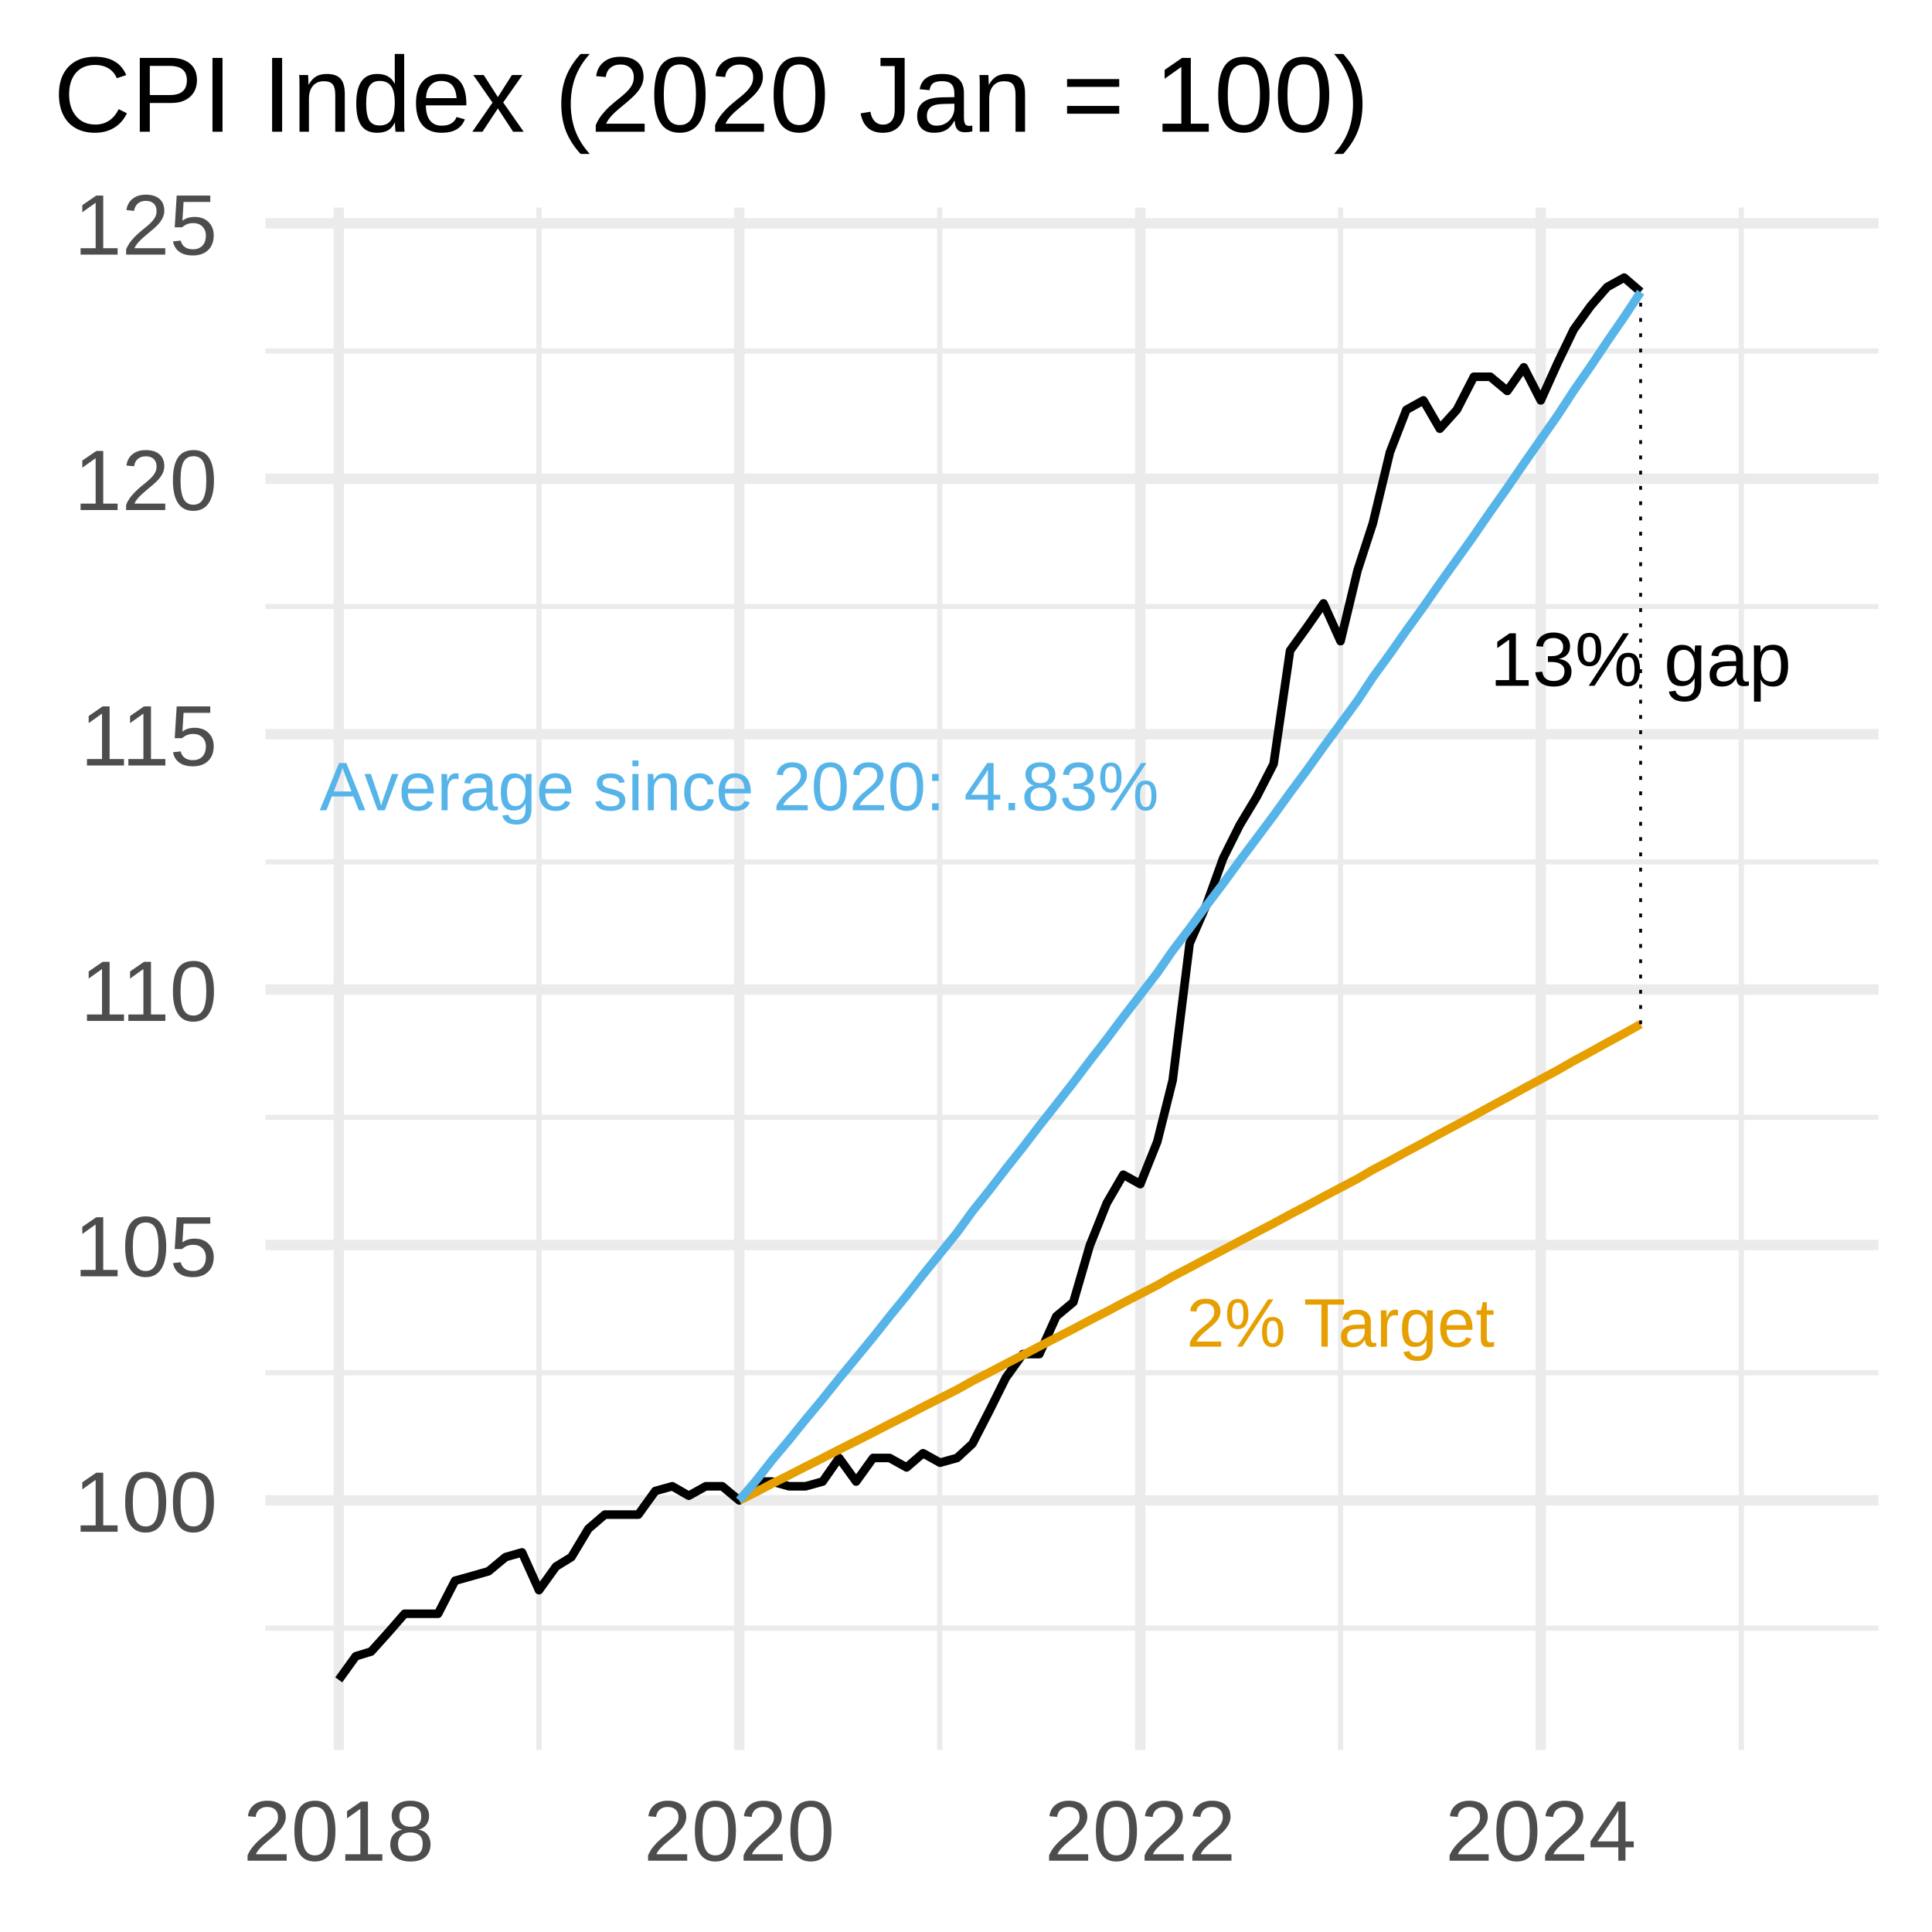
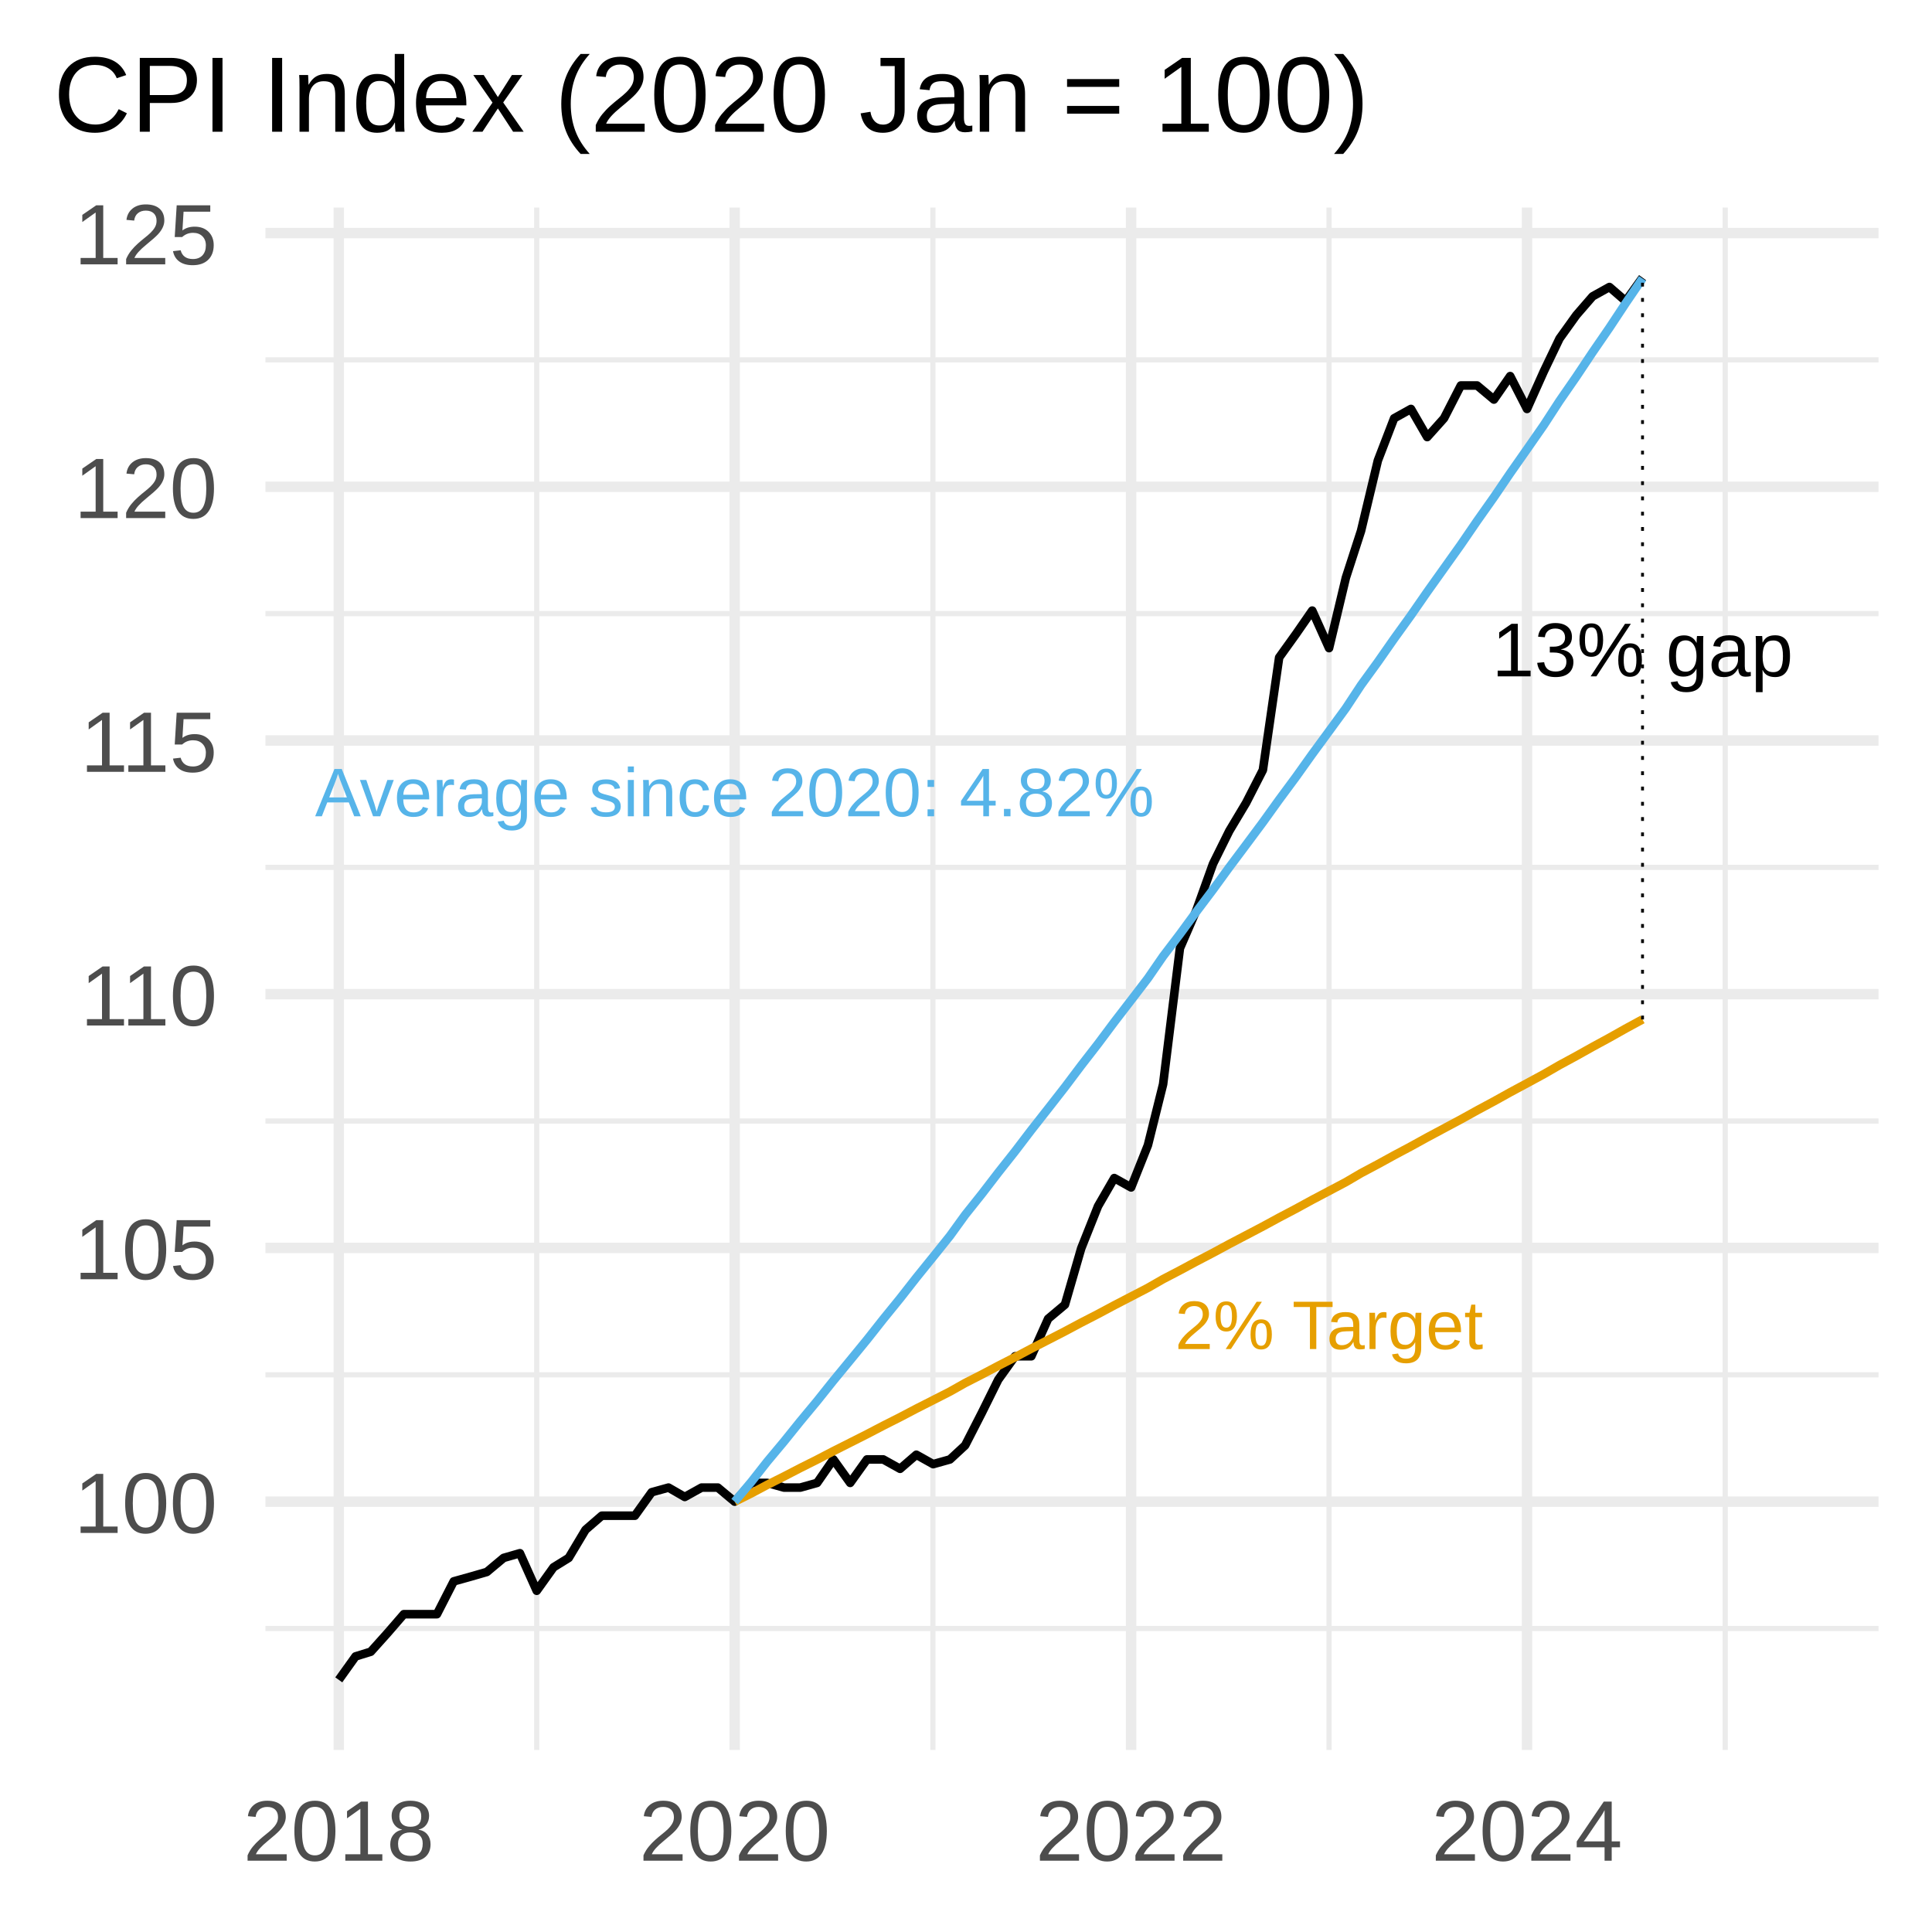
<svg xmlns="http://www.w3.org/2000/svg" class="svglite" width="720.00pt" height="720.00pt" viewBox="0 0 720.00 720.00">
  <defs>
    <style type="text/css">
    .svglite line, .svglite polyline, .svglite polygon, .svglite path, .svglite rect, .svglite circle {
      fill: none;
      stroke: #000000;
      stroke-linecap: round;
      stroke-linejoin: round;
      stroke-miterlimit: 10.00;
    }
    .svglite text {
      white-space: pre;
    }
  </style>
  </defs>
  <rect width="100%" height="100%" style="stroke: none; fill: #FFFFFF;" />
  <defs>
    <clipPath id="cpMC4wMHw3MjAuMDB8MC4wMHw3MjAuMDA=">
      <rect x="0.00" y="0.00" width="720.00" height="720.00" />
    </clipPath>
  </defs>
  <g clip-path="url(#cpMC4wMHw3MjAuMDB8MC4wMHw3MjAuMDA=)">
</g>
  <defs>
    <clipPath id="cpOTguOTJ8NzAwLjA3fDc3LjMzfDY1Mi4xNg==">
      <rect x="98.92" y="77.33" width="601.15" height="574.83" />
    </clipPath>
  </defs>
  <g clip-path="url(#cpOTguOTJ8NzAwLjA3fDc3LjMzfDY1Mi4xNg==)">
-     <polyline points="98.92,606.77 700.07,606.77 " style="stroke-width: 1.94; stroke: #EBEBEB; stroke-linecap: butt;" />
-     <polyline points="98.92,511.58 700.07,511.58 " style="stroke-width: 1.94; stroke: #EBEBEB; stroke-linecap: butt;" />
-     <polyline points="98.92,416.39 700.07,416.39 " style="stroke-width: 1.94; stroke: #EBEBEB; stroke-linecap: butt;" />
-     <polyline points="98.92,321.20 700.07,321.20 " style="stroke-width: 1.94; stroke: #EBEBEB; stroke-linecap: butt;" />
-     <polyline points="98.92,226.01 700.07,226.01 " style="stroke-width: 1.94; stroke: #EBEBEB; stroke-linecap: butt;" />
-     <polyline points="98.92,130.82 700.07,130.82 " style="stroke-width: 1.94; stroke: #EBEBEB; stroke-linecap: butt;" />
-     <polyline points="200.87,652.16 200.87,77.33 " style="stroke-width: 1.94; stroke: #EBEBEB; stroke-linecap: butt;" />
-     <polyline points="350.22,652.16 350.22,77.33 " style="stroke-width: 1.94; stroke: #EBEBEB; stroke-linecap: butt;" />
-     <polyline points="499.58,652.16 499.58,77.33 " style="stroke-width: 1.94; stroke: #EBEBEB; stroke-linecap: butt;" />
-     <polyline points="648.93,652.16 648.93,77.33 " style="stroke-width: 1.94; stroke: #EBEBEB; stroke-linecap: butt;" />
-     <polyline points="98.92,559.17 700.07,559.17 " style="stroke-width: 3.88; stroke: #EBEBEB; stroke-linecap: butt;" />
-     <polyline points="98.92,463.98 700.07,463.98 " style="stroke-width: 3.88; stroke: #EBEBEB; stroke-linecap: butt;" />
-     <polyline points="98.92,368.79 700.07,368.79 " style="stroke-width: 3.88; stroke: #EBEBEB; stroke-linecap: butt;" />
-     <polyline points="98.92,273.61 700.07,273.61 " style="stroke-width: 3.88; stroke: #EBEBEB; stroke-linecap: butt;" />
-     <polyline points="98.92,178.42 700.07,178.42 " style="stroke-width: 3.88; stroke: #EBEBEB; stroke-linecap: butt;" />
-     <polyline points="98.92,83.23 700.07,83.23 " style="stroke-width: 3.88; stroke: #EBEBEB; stroke-linecap: butt;" />
+     <polyline points="98.92,606.90 700.07,606.90 " style="stroke-width: 1.94; stroke: #EBEBEB; stroke-linecap: butt;" />
+     <polyline points="98.92,512.34 700.07,512.34 " style="stroke-width: 1.94; stroke: #EBEBEB; stroke-linecap: butt;" />
+     <polyline points="98.92,417.79 700.07,417.79 " style="stroke-width: 1.94; stroke: #EBEBEB; stroke-linecap: butt;" />
+     <polyline points="98.92,323.24 700.07,323.24 " style="stroke-width: 1.94; stroke: #EBEBEB; stroke-linecap: butt;" />
+     <polyline points="98.92,228.69 700.07,228.69 " style="stroke-width: 1.94; stroke: #EBEBEB; stroke-linecap: butt;" />
+     <polyline points="98.92,134.13 700.07,134.13 " style="stroke-width: 1.94; stroke: #EBEBEB; stroke-linecap: butt;" />
+     <polyline points="200.02,652.16 200.02,77.33 " style="stroke-width: 1.94; stroke: #EBEBEB; stroke-linecap: butt;" />
+     <polyline points="347.66,652.16 347.66,77.33 " style="stroke-width: 1.94; stroke: #EBEBEB; stroke-linecap: butt;" />
+     <polyline points="495.30,652.16 495.30,77.33 " style="stroke-width: 1.94; stroke: #EBEBEB; stroke-linecap: butt;" />
+     <polyline points="642.94,652.16 642.94,77.33 " style="stroke-width: 1.94; stroke: #EBEBEB; stroke-linecap: butt;" />
+     <polyline points="98.92,559.62 700.07,559.62 " style="stroke-width: 3.88; stroke: #EBEBEB; stroke-linecap: butt;" />
+     <polyline points="98.92,465.07 700.07,465.07 " style="stroke-width: 3.88; stroke: #EBEBEB; stroke-linecap: butt;" />
+     <polyline points="98.92,370.51 700.07,370.51 " style="stroke-width: 3.88; stroke: #EBEBEB; stroke-linecap: butt;" />
+     <polyline points="98.92,275.96 700.07,275.96 " style="stroke-width: 3.88; stroke: #EBEBEB; stroke-linecap: butt;" />
+     <polyline points="98.92,181.41 700.07,181.41 " style="stroke-width: 3.88; stroke: #EBEBEB; stroke-linecap: butt;" />
+     <polyline points="98.92,86.86 700.07,86.86 " style="stroke-width: 3.88; stroke: #EBEBEB; stroke-linecap: butt;" />
    <polyline points="126.25,652.16 126.25,77.33 " style="stroke-width: 3.88; stroke: #EBEBEB; stroke-linecap: butt;" />
-     <polyline points="275.50,652.16 275.50,77.33 " style="stroke-width: 3.88; stroke: #EBEBEB; stroke-linecap: butt;" />
-     <polyline points="424.95,652.16 424.95,77.33 " style="stroke-width: 3.88; stroke: #EBEBEB; stroke-linecap: butt;" />
-     <polyline points="574.20,652.16 574.20,77.33 " style="stroke-width: 3.88; stroke: #EBEBEB; stroke-linecap: butt;" />
-     <polyline points="126.25,626.03 132.58,617.24 138.31,615.48 144.65,608.44 150.78,601.40 157.12,601.40 163.25,601.40 169.59,589.08 175.93,587.32 182.06,585.56 188.40,580.29 194.53,578.53 200.87,592.60 207.21,583.80 212.93,580.29 219.27,569.73 225.41,564.45 231.74,564.45 237.88,564.45 244.22,555.65 250.55,553.89 256.69,557.41 263.03,553.89 269.16,553.89 275.50,559.17 281.84,552.13 287.76,552.13 294.10,553.89 300.24,553.89 306.57,552.13 312.71,543.34 319.05,552.13 325.38,543.34 331.52,543.34 337.86,546.86 343.99,541.58 350.33,545.10 356.67,543.34 362.39,538.06 368.73,525.74 374.86,513.42 381.20,504.63 387.33,504.63 393.67,490.55 400.01,485.27 406.14,464.16 412.48,448.32 418.61,437.77 424.95,441.29 431.29,425.45 437.02,402.58 443.35,351.55 449.49,337.48 455.82,319.88 461.96,307.56 468.30,297.01 474.63,284.69 480.77,242.46 487.11,233.66 493.24,224.87 499.58,238.94 505.92,212.55 511.64,194.96 517.98,168.56 524.11,152.73 530.45,149.21 536.58,159.77 542.92,152.73 549.26,140.41 555.39,140.41 561.73,145.69 567.87,136.89 574.20,149.21 580.54,135.13 586.47,122.82 592.81,114.02 598.94,106.98 605.28,103.46 611.41,108.74 " style="stroke-width: 3.20; stroke-linecap: butt;" />
-     <polyline points="275.50,559.17 281.84,556.03 287.76,552.88 294.10,549.72 300.24,546.56 306.57,543.39 312.71,540.22 319.05,537.05 325.38,533.87 331.52,530.68 337.86,527.49 343.99,524.29 350.33,521.09 356.67,517.88 362.39,514.67 368.73,511.45 374.86,508.22 381.20,504.99 387.33,501.76 393.67,498.52 400.01,495.27 406.14,492.02 412.48,488.77 418.61,485.51 424.95,482.24 431.29,478.97 437.02,475.69 443.35,472.41 449.49,469.12 455.82,465.82 461.96,462.53 468.30,459.22 474.63,455.91 480.77,452.59 487.11,449.27 493.24,445.95 499.58,442.62 505.92,439.28 511.64,435.93 517.98,432.59 524.11,429.23 530.45,425.87 536.58,422.51 542.92,419.14 549.26,415.76 555.39,412.38 561.73,408.99 567.87,405.60 574.20,402.20 580.54,398.79 586.47,395.38 592.81,391.97 598.94,388.55 605.28,385.12 611.41,381.69 " style="stroke-width: 3.20; stroke: #E69F00; stroke-linecap: butt;" />
-     <polyline points="275.50,559.17 281.84,551.67 287.76,544.14 294.10,536.58 300.24,529.00 306.57,521.38 312.71,513.73 319.05,506.05 325.38,498.34 331.52,490.60 337.86,482.83 343.99,475.03 350.33,467.20 356.67,459.34 362.39,451.45 368.73,443.53 374.86,435.57 381.20,427.58 387.33,419.57 393.67,411.52 400.01,403.44 406.14,395.32 412.48,387.18 418.61,379.00 424.95,370.79 431.29,362.55 437.02,354.28 443.35,345.97 449.49,337.63 455.82,329.26 461.96,320.85 468.30,312.42 474.63,303.94 480.77,295.44 487.11,286.90 493.24,278.33 499.58,269.72 505.92,261.08 511.64,252.41 517.98,243.70 524.11,234.96 530.45,226.18 536.58,217.37 542.92,208.53 549.26,199.65 555.39,190.73 561.73,181.78 567.87,172.79 574.20,163.77 580.54,154.72 586.47,145.62 592.81,136.49 598.94,127.33 605.28,118.13 611.41,108.89 " style="stroke-width: 3.20; stroke: #56B4E9; stroke-linecap: butt;" />
-     <text x="499.58" y="501.87" text-anchor="middle" style="font-size: 25.61px;fill: #E69F00; font-family: &quot;Liberation Sans&quot;;" textLength="127.94px" lengthAdjust="spacingAndGlyphs">2% Target</text>
-     <text x="275.50" y="301.97" text-anchor="middle" style="font-size: 25.61px;fill: #56B4E9; font-family: &quot;Liberation Sans&quot;;" textLength="351.10px" lengthAdjust="spacingAndGlyphs">Average since 2020: 4.83%</text>
-     <line x1="611.41" y1="381.69" x2="611.41" y2="108.74" style="stroke-width: 1.07; stroke-dasharray: 1.42,4.27; stroke-linecap: butt;" />
-     <text x="611.41" y="255.58" text-anchor="middle" style="font-size: 28.45px; font-family: &quot;Liberation Sans&quot;;" textLength="125.78px" lengthAdjust="spacingAndGlyphs">13% gap</text>
+     <polyline points="273.79,652.16 273.79,77.33 " style="stroke-width: 3.88; stroke: #EBEBEB; stroke-linecap: butt;" />
+     <polyline points="421.53,652.16 421.53,77.33 " style="stroke-width: 3.88; stroke: #EBEBEB; stroke-linecap: butt;" />
+     <polyline points="569.07,652.16 569.07,77.33 " style="stroke-width: 3.88; stroke: #EBEBEB; stroke-linecap: butt;" />
+     <polyline points="126.25,626.03 132.51,617.29 138.17,615.55 144.44,608.56 150.50,601.56 156.76,601.56 162.83,601.56 169.09,589.33 175.36,587.58 181.42,585.83 187.69,580.59 193.75,578.84 200.02,592.83 206.28,584.09 211.94,580.59 218.21,570.11 224.27,564.86 230.53,564.86 236.60,564.86 242.86,556.12 249.13,554.38 255.19,557.87 261.46,554.38 267.52,554.38 273.79,559.62 280.05,552.63 285.91,552.63 292.18,554.38 298.24,554.38 304.51,552.63 310.57,543.89 316.84,552.63 323.10,543.89 329.16,543.89 335.43,547.38 341.49,542.14 347.76,545.64 354.02,543.89 359.68,538.65 365.95,526.41 372.01,514.18 378.28,505.44 384.34,505.44 390.61,491.46 396.87,486.21 402.93,465.24 409.20,449.51 415.26,439.03 421.53,442.52 427.79,426.79 433.45,404.07 439.72,353.39 445.78,339.41 452.05,321.93 458.11,309.69 464.38,299.21 470.64,286.97 476.70,245.03 482.97,236.29 489.03,227.55 495.30,241.53 501.56,215.32 507.22,197.84 513.49,171.62 519.55,155.89 525.82,152.40 531.88,162.88 538.14,155.89 544.41,143.66 550.47,143.66 556.74,148.90 562.80,140.16 569.07,152.40 575.33,138.42 581.19,126.18 587.46,117.44 593.52,110.45 599.79,106.96 605.85,112.20 612.12,103.46 " style="stroke-width: 3.20; stroke-linecap: butt;" />
+     <polyline points="273.79,559.62 280.05,556.50 285.91,553.37 292.18,550.23 298.24,547.09 304.51,543.95 310.57,540.80 316.84,537.64 323.10,534.48 329.16,531.32 335.43,528.15 341.49,524.97 347.76,521.79 354.02,518.60 359.68,515.41 365.95,512.21 372.01,509.01 378.28,505.80 384.34,502.59 390.61,499.37 396.87,496.15 402.93,492.92 409.20,489.69 415.26,486.45 421.53,483.20 427.79,479.95 433.45,476.70 439.72,473.43 445.78,470.17 452.05,466.90 458.11,463.62 464.38,460.34 470.64,457.05 476.70,453.76 482.97,450.46 489.03,447.15 495.30,443.84 501.56,440.53 507.22,437.21 513.49,433.88 519.55,430.55 525.82,427.21 531.88,423.87 538.14,420.52 544.41,417.17 550.47,413.81 556.74,410.44 562.80,407.07 569.07,403.70 575.33,400.31 581.19,396.93 587.46,393.53 593.52,390.14 599.79,386.73 605.85,383.32 612.12,379.91 " style="stroke-width: 3.20; stroke: #E69F00; stroke-linecap: butt;" />
+     <polyline points="273.79,559.62 280.05,552.18 285.91,544.71 292.18,537.21 298.24,529.68 304.51,522.13 310.57,514.54 316.84,506.92 323.10,499.28 329.16,491.60 335.43,483.89 341.49,476.15 347.76,468.39 354.02,460.59 359.68,452.76 365.95,444.90 372.01,437.01 378.28,429.08 384.34,421.13 390.61,413.15 396.87,405.13 402.93,397.08 409.20,389.00 415.26,380.89 421.53,372.75 427.79,364.58 433.45,356.37 439.72,348.13 445.78,339.86 452.05,331.55 458.11,323.22 464.38,314.85 470.64,306.44 476.70,298.01 482.97,289.54 489.03,281.04 495.30,272.50 501.56,263.93 507.22,255.33 513.49,246.69 519.55,238.02 525.82,229.32 531.88,220.58 538.14,211.80 544.41,203.00 550.47,194.15 556.74,185.28 562.80,176.36 569.07,167.42 575.33,158.43 581.19,149.42 587.46,140.36 593.52,131.27 599.79,122.15 605.85,112.99 612.12,103.79 " style="stroke-width: 3.20; stroke: #56B4E9; stroke-linecap: butt;" />
+     <text x="495.30" y="502.76" text-anchor="middle" style="font-size: 25.61px;fill: #E69F00; font-family: &quot;Liberation Sans&quot;;" textLength="127.94px" lengthAdjust="spacingAndGlyphs">2% Target</text>
+     <text x="273.79" y="304.20" text-anchor="middle" style="font-size: 25.61px;fill: #56B4E9; font-family: &quot;Liberation Sans&quot;;" textLength="351.10px" lengthAdjust="spacingAndGlyphs">Average since 2020: 4.82%</text>
+     <line x1="612.12" y1="379.91" x2="612.12" y2="103.46" style="stroke-width: 1.07; stroke-dasharray: 1.42,4.27; stroke-linecap: butt;" />
+     <text x="612.12" y="252.05" text-anchor="middle" style="font-size: 28.45px; font-family: &quot;Liberation Sans&quot;;" textLength="125.78px" lengthAdjust="spacingAndGlyphs">13% gap</text>
  </g>
  <g clip-path="url(#cpMC4wMHw3MjAuMDB8MC4wMHw3MjAuMDA=)">
-     <text x="80.99" y="570.84" text-anchor="end" style="font-size: 32.00px;fill: #4D4D4D; font-family: &quot;Liberation Sans&quot;;" textLength="61.06px" lengthAdjust="spacingAndGlyphs">100</text>
-     <text x="80.99" y="475.65" text-anchor="end" style="font-size: 32.00px;fill: #4D4D4D; font-family: &quot;Liberation Sans&quot;;" textLength="61.06px" lengthAdjust="spacingAndGlyphs">105</text>
-     <text x="80.99" y="380.46" text-anchor="end" style="font-size: 32.00px;fill: #4D4D4D; font-family: &quot;Liberation Sans&quot;;" textLength="61.06px" lengthAdjust="spacingAndGlyphs">110</text>
-     <text x="80.99" y="285.27" text-anchor="end" style="font-size: 32.00px;fill: #4D4D4D; font-family: &quot;Liberation Sans&quot;;" textLength="61.06px" lengthAdjust="spacingAndGlyphs">115</text>
-     <text x="80.99" y="190.08" text-anchor="end" style="font-size: 32.00px;fill: #4D4D4D; font-family: &quot;Liberation Sans&quot;;" textLength="61.06px" lengthAdjust="spacingAndGlyphs">120</text>
-     <text x="80.99" y="94.89" text-anchor="end" style="font-size: 32.00px;fill: #4D4D4D; font-family: &quot;Liberation Sans&quot;;" textLength="61.06px" lengthAdjust="spacingAndGlyphs">125</text>
+     <text x="80.99" y="571.28" text-anchor="end" style="font-size: 32.00px;fill: #4D4D4D; font-family: &quot;Liberation Sans&quot;;" textLength="61.06px" lengthAdjust="spacingAndGlyphs">100</text>
+     <text x="80.99" y="476.73" text-anchor="end" style="font-size: 32.00px;fill: #4D4D4D; font-family: &quot;Liberation Sans&quot;;" textLength="61.06px" lengthAdjust="spacingAndGlyphs">105</text>
+     <text x="80.99" y="382.18" text-anchor="end" style="font-size: 32.00px;fill: #4D4D4D; font-family: &quot;Liberation Sans&quot;;" textLength="61.06px" lengthAdjust="spacingAndGlyphs">110</text>
+     <text x="80.99" y="287.63" text-anchor="end" style="font-size: 32.00px;fill: #4D4D4D; font-family: &quot;Liberation Sans&quot;;" textLength="61.06px" lengthAdjust="spacingAndGlyphs">115</text>
+     <text x="80.99" y="193.07" text-anchor="end" style="font-size: 32.00px;fill: #4D4D4D; font-family: &quot;Liberation Sans&quot;;" textLength="61.06px" lengthAdjust="spacingAndGlyphs">120</text>
+     <text x="80.99" y="98.52" text-anchor="end" style="font-size: 32.00px;fill: #4D4D4D; font-family: &quot;Liberation Sans&quot;;" textLength="61.06px" lengthAdjust="spacingAndGlyphs">125</text>
    <text x="126.25" y="693.42" text-anchor="middle" style="font-size: 32.00px;fill: #4D4D4D; font-family: &quot;Liberation Sans&quot;;" textLength="81.42px" lengthAdjust="spacingAndGlyphs">2018</text>
-     <text x="275.50" y="693.42" text-anchor="middle" style="font-size: 32.00px;fill: #4D4D4D; font-family: &quot;Liberation Sans&quot;;" textLength="81.42px" lengthAdjust="spacingAndGlyphs">2020</text>
-     <text x="424.95" y="693.42" text-anchor="middle" style="font-size: 32.00px;fill: #4D4D4D; font-family: &quot;Liberation Sans&quot;;" textLength="81.42px" lengthAdjust="spacingAndGlyphs">2022</text>
-     <text x="574.20" y="693.42" text-anchor="middle" style="font-size: 32.00px;fill: #4D4D4D; font-family: &quot;Liberation Sans&quot;;" textLength="81.42px" lengthAdjust="spacingAndGlyphs">2024</text>
+     <text x="273.79" y="693.42" text-anchor="middle" style="font-size: 32.00px;fill: #4D4D4D; font-family: &quot;Liberation Sans&quot;;" textLength="81.42px" lengthAdjust="spacingAndGlyphs">2020</text>
+     <text x="421.53" y="693.42" text-anchor="middle" style="font-size: 32.00px;fill: #4D4D4D; font-family: &quot;Liberation Sans&quot;;" textLength="81.42px" lengthAdjust="spacingAndGlyphs">2022</text>
+     <text x="569.07" y="693.42" text-anchor="middle" style="font-size: 32.00px;fill: #4D4D4D; font-family: &quot;Liberation Sans&quot;;" textLength="81.42px" lengthAdjust="spacingAndGlyphs">2024</text>
    <text x="19.93" y="49.09" style="font-size: 40.00px; font-family: &quot;Liberation Sans&quot;;" textLength="542.12px" lengthAdjust="spacingAndGlyphs">CPI Index (2020 Jan = 100)</text>
  </g>
</svg>
